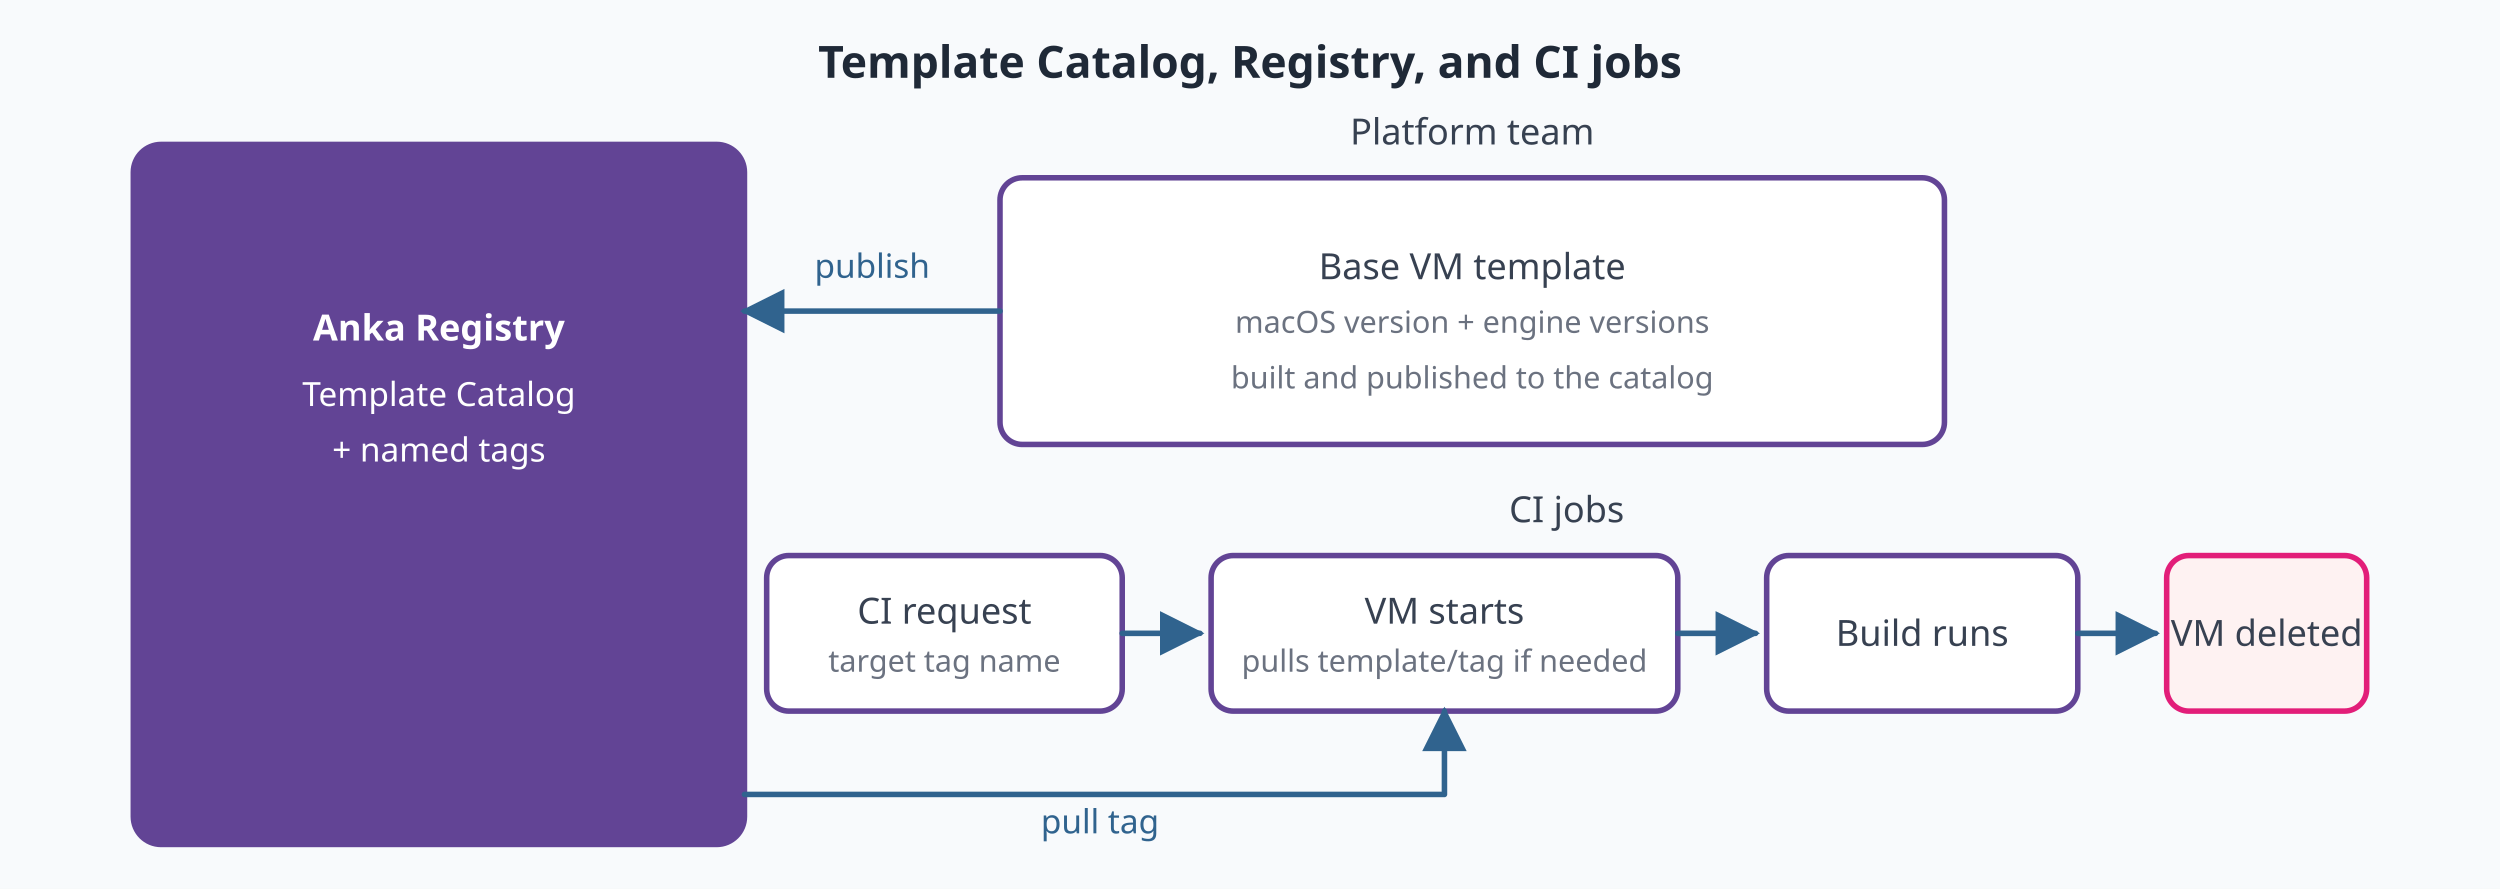
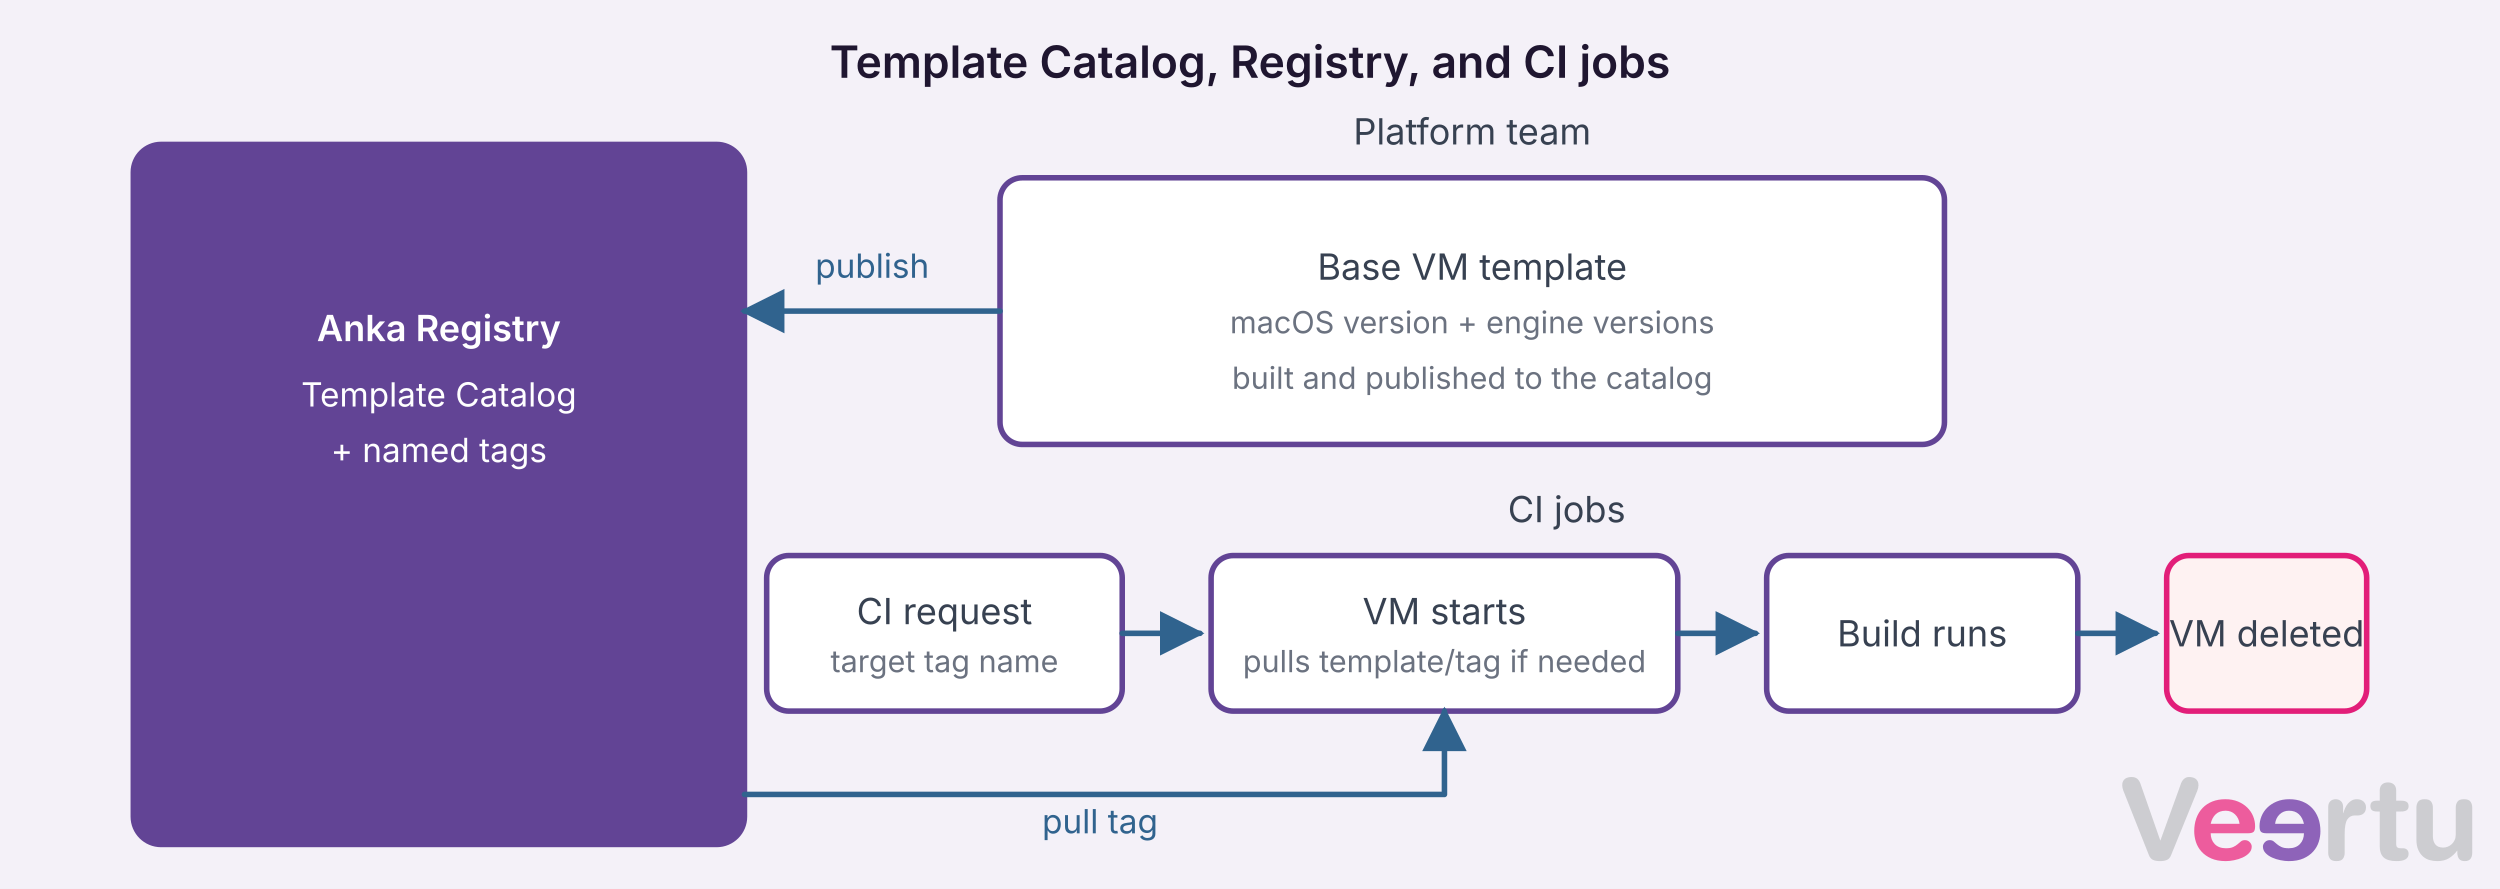
<svg xmlns="http://www.w3.org/2000/svg" viewBox="0 0 900 320" role="img" aria-label="Registry on the left, platform team pushes base templates, CI pulls tags to run jobs">
  <defs>
    <marker id="arrow" viewBox="0 0 10 10" refX="9" refY="5" markerWidth="8" markerHeight="8" orient="auto">
      <path d="M0,0 L10,5 L0,10 Z" fill="#30638E" />
    </marker>
    <style>
-       .title { font: 600 16px system-ui, sans-serif; fill: #1f2937; }
-       .section { font: 13px system-ui, sans-serif; fill: #374151; }
-       .label { font: 13px system-ui, sans-serif; fill: #374151; }
-       .small { font: 11px system-ui, sans-serif; fill: #6b7280; }
-       .edge-label { font: 12px system-ui, sans-serif; fill: #30638E; }
+       .title { font: 600 16px 'Museo Sans Rounded', system-ui, -apple-system, 'Segoe UI', sans-serif; fill: #1F1630; }
+       .section { font: 13px 'Museo Sans Rounded', system-ui, -apple-system, 'Segoe UI', sans-serif; fill: #374151; }
+       .label { font: 13px 'Museo Sans Rounded', system-ui, -apple-system, 'Segoe UI', sans-serif; fill: #374151; }
+       .small { font: 11px 'Museo Sans Rounded', system-ui, -apple-system, 'Segoe UI', sans-serif; fill: #6b7280; }
+       .edge-label { font: 12px 'Museo Sans Rounded', system-ui, -apple-system, 'Segoe UI', sans-serif; fill: #30638E; }
      .step { fill: #ffffff; stroke: #624495; stroke-width: 2; }
      .registry { fill: #624495; stroke: #624495; stroke-width: 2; }
-       .registry-text { font: 600 13px system-ui, sans-serif; fill: #ffffff; }
-       .registry-sub { font: 12px system-ui, sans-serif; fill: #ffffff; }
+       .registry-text { font: 600 13px 'Museo Sans Rounded', system-ui, -apple-system, 'Segoe UI', sans-serif; fill: #ffffff; }
+       .registry-sub { font: 12px 'Museo Sans Rounded', system-ui, -apple-system, 'Segoe UI', sans-serif; fill: #ffffff; }
      .end { fill: #fef2f2; stroke: #e21e79; stroke-width: 2; }
      .connector { fill: none; stroke: #30638E; stroke-width: 2; stroke-linecap: round; stroke-linejoin: round; }
    </style>
  </defs>
-   <rect width="900" height="320" fill="#f8fafc" />
+   <rect width="900" height="320" fill="#F4F1F8" />
  <text x="450" y="28" text-anchor="middle" class="title">Template Catalog, Registry, and CI jobs</text>
  <rect x="48" y="52" width="220" height="252" rx="10" class="registry" />
  <text x="158" y="118" text-anchor="middle" dominant-baseline="middle" class="registry-text">Anka Registry</text>
  <text x="158" y="142" text-anchor="middle" dominant-baseline="middle" class="registry-sub">Template Catalog</text>
  <text x="158" y="162" text-anchor="middle" dominant-baseline="middle" class="registry-sub">+ named tags</text>
  <text x="530" y="52" text-anchor="middle" class="section">Platform team</text>
  <rect x="360" y="64" width="340" height="96" rx="8" class="step" />
  <text x="530" y="96" text-anchor="middle" dominant-baseline="middle" class="label">Base VM template</text>
  <text x="530" y="116" text-anchor="middle" dominant-baseline="middle" class="small">macOS version + engine versions</text>
  <text x="530" y="136" text-anchor="middle" dominant-baseline="middle" class="small">built and published to the catalog</text>
  <line x1="360" y1="112" x2="268" y2="112" class="connector" marker-end="url(#arrow)" />
  <text x="314" y="100" text-anchor="middle" class="edge-label">publish</text>
  <text x="564" y="188" text-anchor="middle" class="section">CI jobs</text>
  <rect x="276" y="200" width="128" height="56" rx="8" class="step" />
  <text x="340" y="220" text-anchor="middle" dominant-baseline="middle" class="label">CI request</text>
  <text x="340" y="238" text-anchor="middle" dominant-baseline="middle" class="small">target tag name</text>
  <rect x="436" y="200" width="168" height="56" rx="8" class="step" />
  <text x="520" y="220" text-anchor="middle" dominant-baseline="middle" class="label">VM starts</text>
  <text x="520" y="238" text-anchor="middle" dominant-baseline="middle" class="small">pulls template/tag if needed</text>
  <rect x="636" y="200" width="112" height="56" rx="8" class="step" />
  <text x="692" y="228" text-anchor="middle" dominant-baseline="middle" class="label">Build runs</text>
  <rect x="780" y="200" width="72" height="56" rx="8" class="end" />
  <text x="816" y="228" text-anchor="middle" dominant-baseline="middle" class="label">VM deleted</text>
  <line x1="404" y1="228" x2="432" y2="228" class="connector" marker-end="url(#arrow)" />
  <line x1="604" y1="228" x2="632" y2="228" class="connector" marker-end="url(#arrow)" />
  <line x1="748" y1="228" x2="776" y2="228" class="connector" marker-end="url(#arrow)" />
  <path d="M 268 286 H 520 V 256" class="connector" marker-end="url(#arrow)" />
  <text x="396" y="300" text-anchor="middle" class="edge-label">pull tag</text>
+   <g class="veertu-watermark" data-veertu-logo="wordmark" aria-hidden="true" pointer-events="none" opacity="0.7" transform="translate(764 279.7224) scale(0.1609177)">
+     <path fill="#BCBEC0" d="M109.755,173.78c-2.187,5.888-5.34,9.755-9.458,11.602c-4.122,1.85-9.375,2.774-15.764,2.774 c-6.392,0-11.645-0.925-15.764-2.774c-4.122-1.847-7.275-5.714-9.458-11.602L2.522,30.519C0.839,25.979,0,21.943,0,18.412 s0.587-6.471,1.766-8.828C2.94,7.233,4.54,5.341,6.558,3.909c2.018-1.427,4.288-2.435,6.81-3.027C15.89,0.297,18.412,0,20.934,0 c5.549,0,9.963,1.474,13.242,4.414c3.279,2.945,5.84,7.527,7.693,13.746l43.169,123.588h0.504L130.225,18.16 C133.922,6.053,140.395,0,149.646,0c2.522,0,5.044,0.297,7.567,0.883c2.522,0.591,4.792,1.6,6.81,3.027 c2.018,1.432,3.613,3.324,4.792,5.675c1.174,2.357,1.766,5.297,1.766,8.828s-0.843,7.567-2.522,12.107L109.755,173.78z" />
+     <path fill="#EA1D76" d="M197.904,125.858c0,9.755,2.985,17.782,8.954,24.087c5.967,6.305,14.334,9.458,25.096,9.458 c6.894,0,12.317-0.922,16.268-2.774c3.949-1.847,7.228-3.909,9.837-6.179c2.606-2.27,5.084-4.369,7.44-6.305 c2.354-1.931,5.381-2.901,9.08-2.901c4.372,0,7.984,1.558,10.845,4.666c2.858,3.113,4.288,6.35,4.288,9.71 c0,5.549-1.978,10.386-5.927,14.503c-3.951,4.122-8.828,7.485-14.629,10.089c-5.801,2.609-12.067,4.585-18.79,5.927 c-6.726,1.345-12.863,2.018-18.412,2.018c-12.95,0-23.877-1.978-32.789-5.927c-8.914-3.949-16.229-9.119-21.943-15.512 c-5.717-6.387-9.837-13.533-12.359-21.439c-2.522-7.9-3.783-15.89-3.783-23.961c0-10.759,1.597-20.511,4.792-29.258 c3.192-8.741,7.777-16.268,13.746-22.574c5.967-6.305,13.242-11.179,21.817-14.629c8.575-3.444,18.325-5.171,29.258-5.171 c10.593,0,20.009,1.726,28.249,5.171c8.237,3.45,15.217,7.99,20.934,13.62c5.714,5.636,10.047,12.067,12.989,19.295 c2.94,7.233,4.414,14.629,4.414,22.195c0,6.392-1.135,10.638-3.405,12.737c-2.27,2.104-6.518,3.153-12.737,3.153H197.904z M262.472,104.671c-1.009-8.575-4.374-15.593-10.089-21.06c-5.717-5.462-12.698-8.197-20.934-8.197 c-9.248,0-16.647,2.609-22.195,7.819c-5.549,5.215-9.332,12.359-11.35,21.439H262.472z" />
+     <path fill="#62269E" d="M323.334,125.858c-6.219,0-10.467-1.048-12.737-3.153c-2.27-2.099-3.405-6.345-3.405-12.737 c0-7.567,1.474-14.962,4.414-22.195c2.943-7.228,7.275-13.659,12.989-19.295c5.717-5.63,12.698-10.17,20.934-13.62 c8.239-3.444,17.655-5.171,28.249-5.171c10.932,0,20.682,1.726,29.258,5.171c8.575,3.45,15.85,8.323,21.817,14.629 c5.969,6.305,10.554,13.833,13.746,22.574c3.195,8.746,4.792,18.499,4.792,29.258c0,8.071-1.261,16.061-3.783,23.961 c-2.522,7.906-6.642,15.052-12.359,21.439c-5.714,6.392-13.029,11.563-21.943,15.512c-8.912,3.949-19.839,5.927-32.789,5.927 c-5.549,0-11.686-0.673-18.412-2.018c-6.723-1.343-12.989-3.318-18.79-5.927c-5.801-2.604-10.677-5.967-14.629-10.089 c-3.949-4.117-5.927-8.954-5.927-14.503c0-3.36,1.429-6.597,4.288-9.71c2.861-3.108,6.474-4.666,10.845-4.666 c3.699,0,6.726,0.969,9.08,2.901c2.357,1.936,4.834,4.036,7.44,6.305c2.609,2.27,5.888,4.332,9.837,6.179 c3.951,1.852,9.374,2.774,16.268,2.774c10.761,0,19.129-3.153,25.096-9.458c5.969-6.305,8.954-14.332,8.954-24.087H323.334z M406.566,104.671c-2.018-9.08-5.801-16.224-11.35-21.439c-5.549-5.21-12.947-7.819-22.195-7.819 c-8.237,0-15.217,2.735-20.934,8.197c-5.714,5.467-9.08,12.485-10.089,21.06H406.566z" />
+     <path fill="#BCBEC0" d="M460.85,66.838c0-5.549,1.597-9.792,4.792-12.737c3.192-2.94,7.146-4.414,11.854-4.414 c4.705,0,8.66,1.474,11.854,4.414c3.192,2.945,4.792,7.188,4.792,12.737v14.124h0.504c1.009-3.865,2.354-7.648,4.036-11.35 c1.679-3.697,3.741-7.017,6.179-9.963c2.435-2.94,5.297-5.336,8.575-7.188c3.279-1.847,7.188-2.774,11.728-2.774 c5.885,0,10.719,1.684,14.503,5.044c3.783,3.366,5.675,7.653,5.675,12.863c0,3.366-0.504,6.224-1.513,8.575 c-1.009,2.357-2.396,4.248-4.162,5.675c-1.766,1.432-3.744,2.483-5.927,3.153c-2.186,0.675-4.374,1.009-6.558,1.009h-6.558 c-7.401,0-13.076,2.987-17.025,8.954c-3.951,5.972-5.927,16.607-5.927,31.906v42.877c0,4.879-1.261,9.167-3.783,12.863 c-2.522,3.697-7.401,5.549-14.629,5.549c-7.23,0-12.107-1.852-14.629-5.549c-2.522-3.697-3.783-7.984-3.783-12.863V66.838z" />
+     <path fill="#BCBEC0" d="M576.093,77.179h-6.305c-5.213,0-8.954-1.009-11.224-3.027 c-2.27-2.018-3.405-5.044-3.405-9.08c0-4.036,1.135-7.062,3.405-9.08c2.27-2.018,6.011-3.027,11.224-3.027h6.305V30.519 c0-6.053,1.679-10.633,5.044-13.746c3.363-3.108,7.819-4.666,13.368-4.666c5.549,0,10.002,1.558,13.368,4.666 c3.363,3.113,5.044,7.693,5.044,13.746v22.448h11.098c5.381,0,9.498,0.927,12.359,2.774c2.859,1.852,4.288,4.963,4.288,9.332 c0,4.374-1.429,7.485-4.288,9.332c-2.861,1.852-6.978,2.774-12.359,2.774h-11.098v73.648c0,5.72,3.192,8.575,9.584,8.575h5.297 c4.036,0,7.188,1.096,9.458,3.279c2.27,2.189,3.405,5.215,3.405,9.08c0,10.932-8.914,16.394-26.735,16.394 c-13.454,0-23.12-2.735-29.005-8.197c-5.888-5.462-8.828-13.659-8.828-24.591V77.179z" />
+     <path fill="#BCBEC0" d="M783.009,169.744c0,5.549-1.303,10.007-3.909,13.368c-2.609,3.363-6.852,5.044-12.737,5.044 c-5.888,0-10.131-1.681-12.737-5.044c-2.609-3.36-3.909-7.819-3.909-13.368v-4.792h-0.504c-5.213,6.897-11.31,12.485-18.286,16.773 c-6.978,4.288-15.764,6.432-26.357,6.432c-5.549,0-11.098-0.757-16.647-2.27s-10.509-4.162-14.881-7.945 c-4.374-3.783-7.945-8.741-10.719-14.881c-2.774-6.135-4.162-13.911-4.162-23.33v-71.63c0-4.874,1.261-9.161,3.783-12.863 c2.522-3.697,7.398-5.549,14.629-5.549c7.228,0,12.107,1.852,14.629,5.549c2.522,3.702,3.783,7.99,3.783,12.863v64.316 c0,7.567,1.85,13.707,5.549,18.412c3.697,4.711,9.584,7.062,17.655,7.062c3.192,0,6.471-0.631,9.837-1.892 c3.363-1.261,6.39-3.153,9.08-5.675c2.688-2.522,4.876-5.588,6.558-9.206c1.679-3.613,2.522-7.693,2.522-12.233V68.099 c0-4.874,1.261-9.161,3.783-12.863c2.522-3.697,7.398-5.549,14.629-5.549c7.228,0,12.107,1.852,14.629,5.549 c2.522,3.702,3.783,7.99,3.783,12.863V169.744z" />
+   </g>
</svg>
